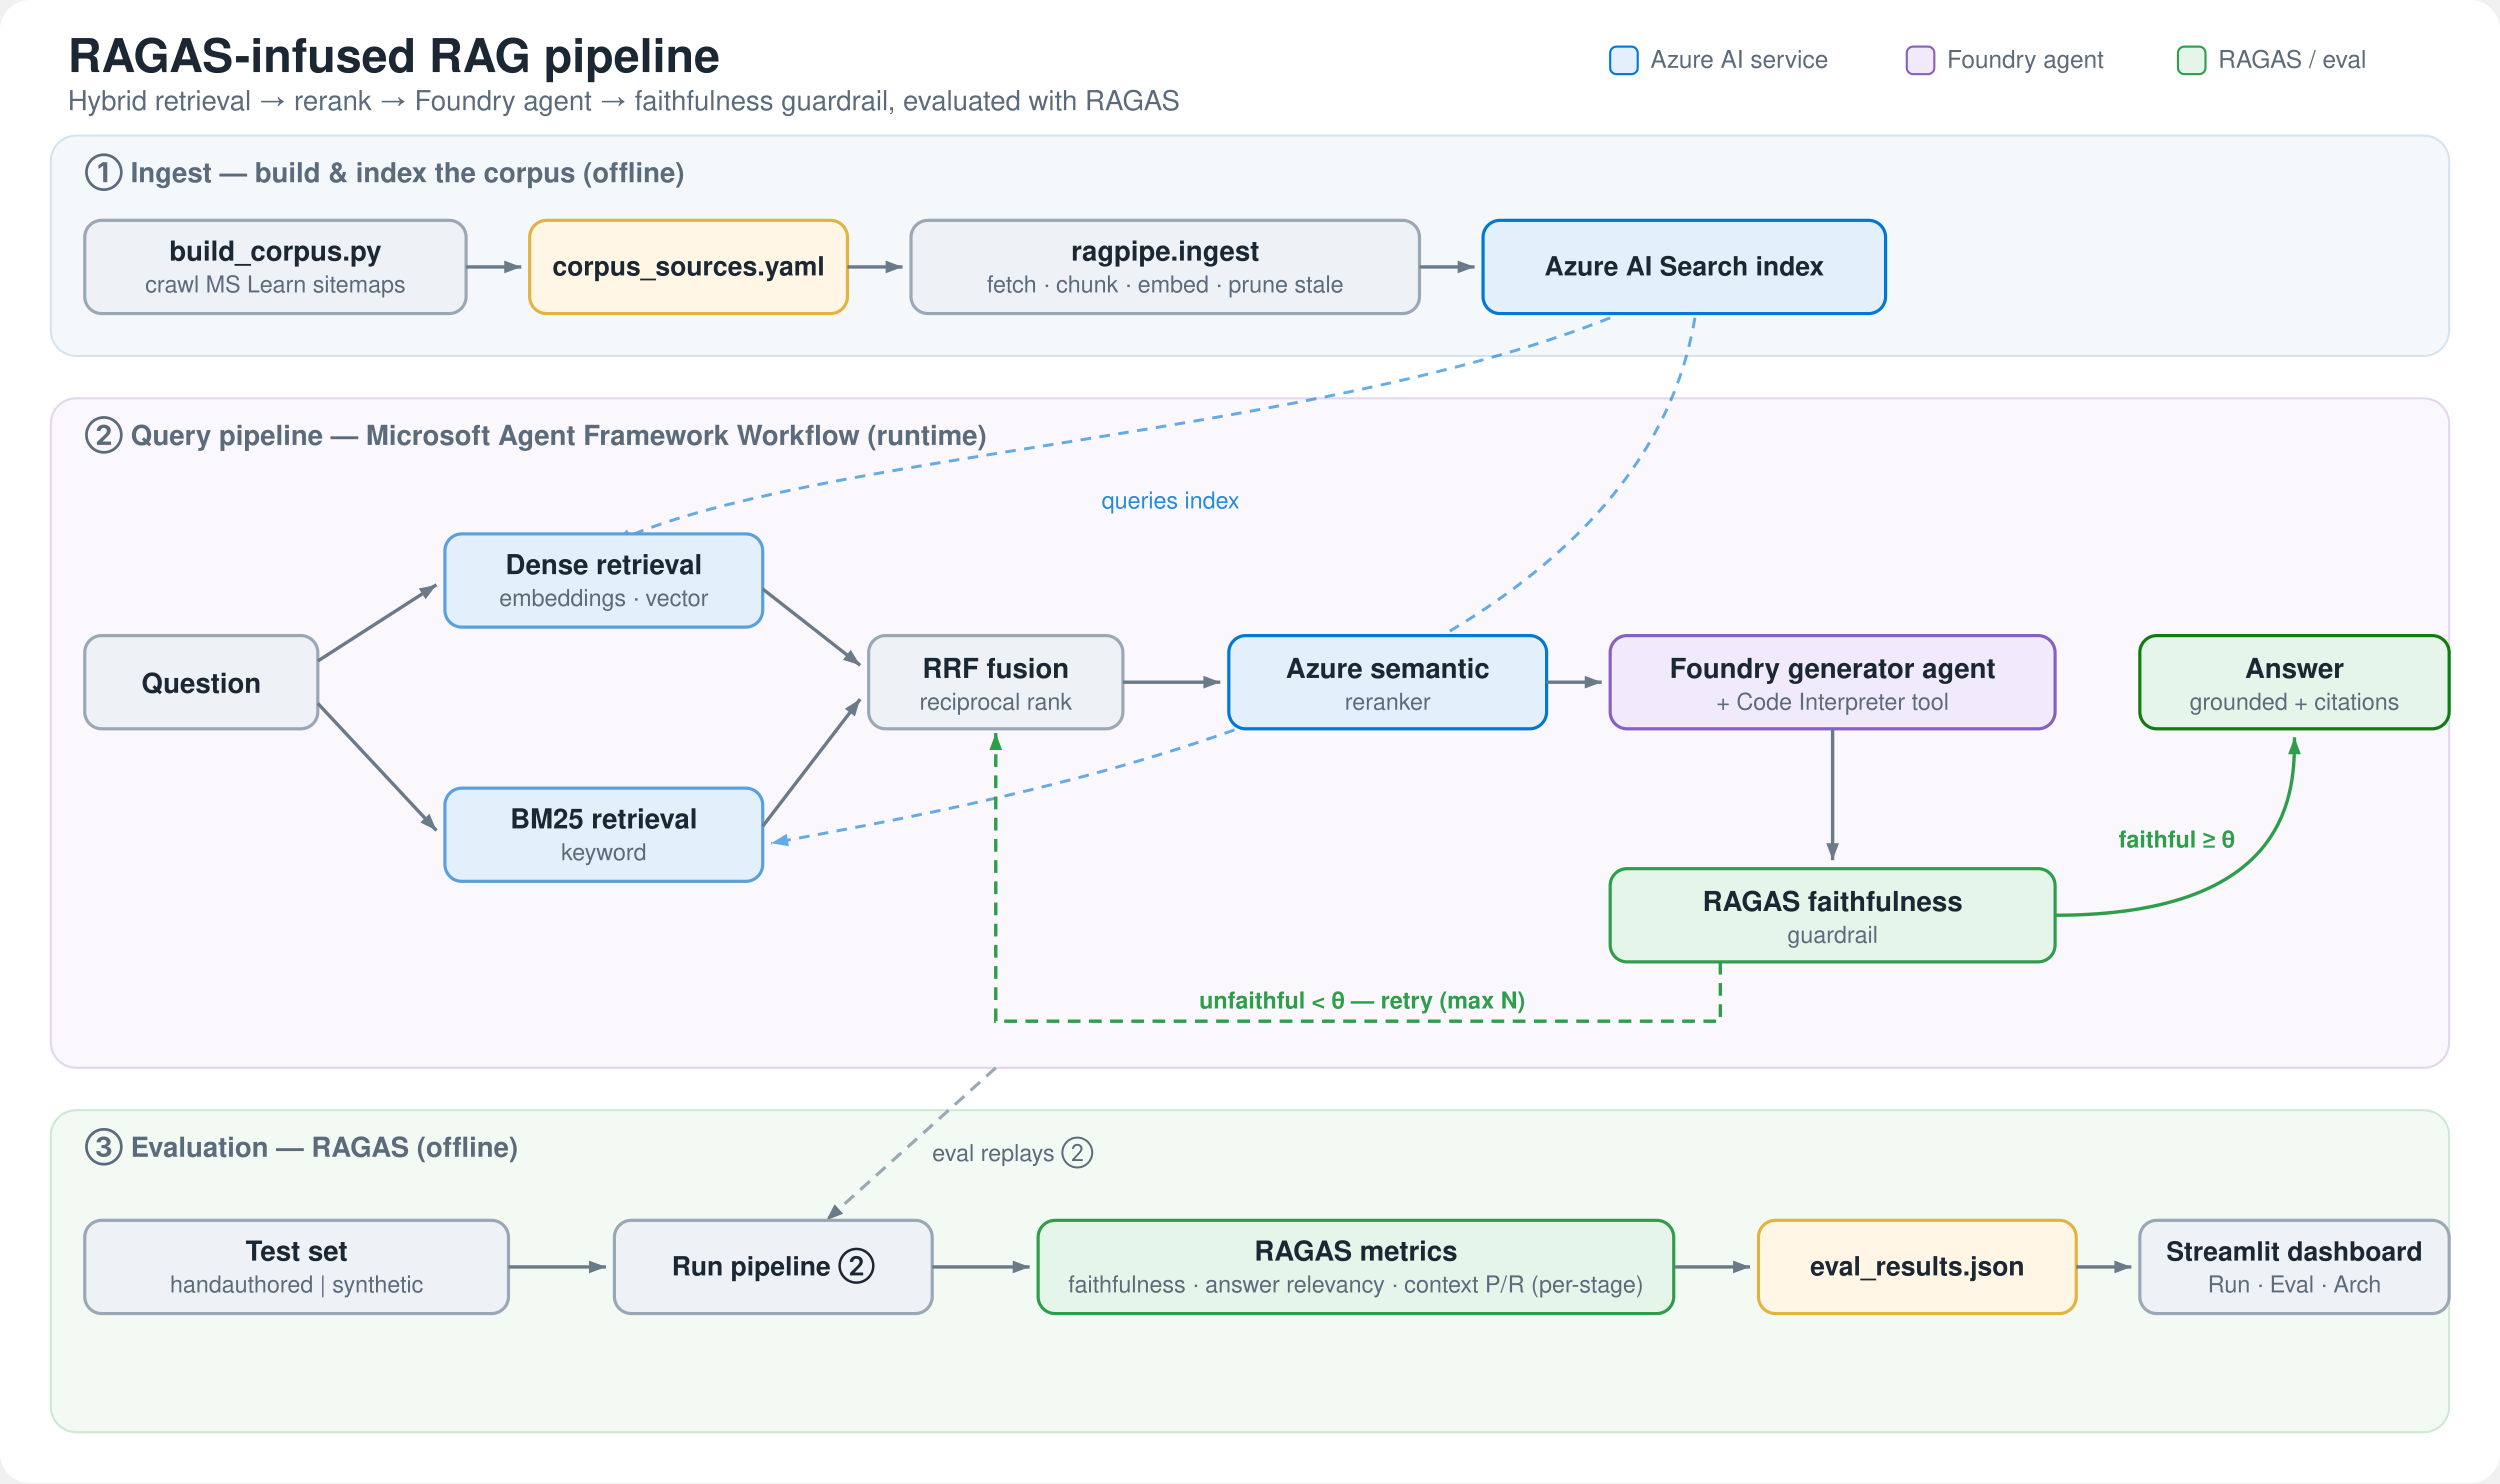
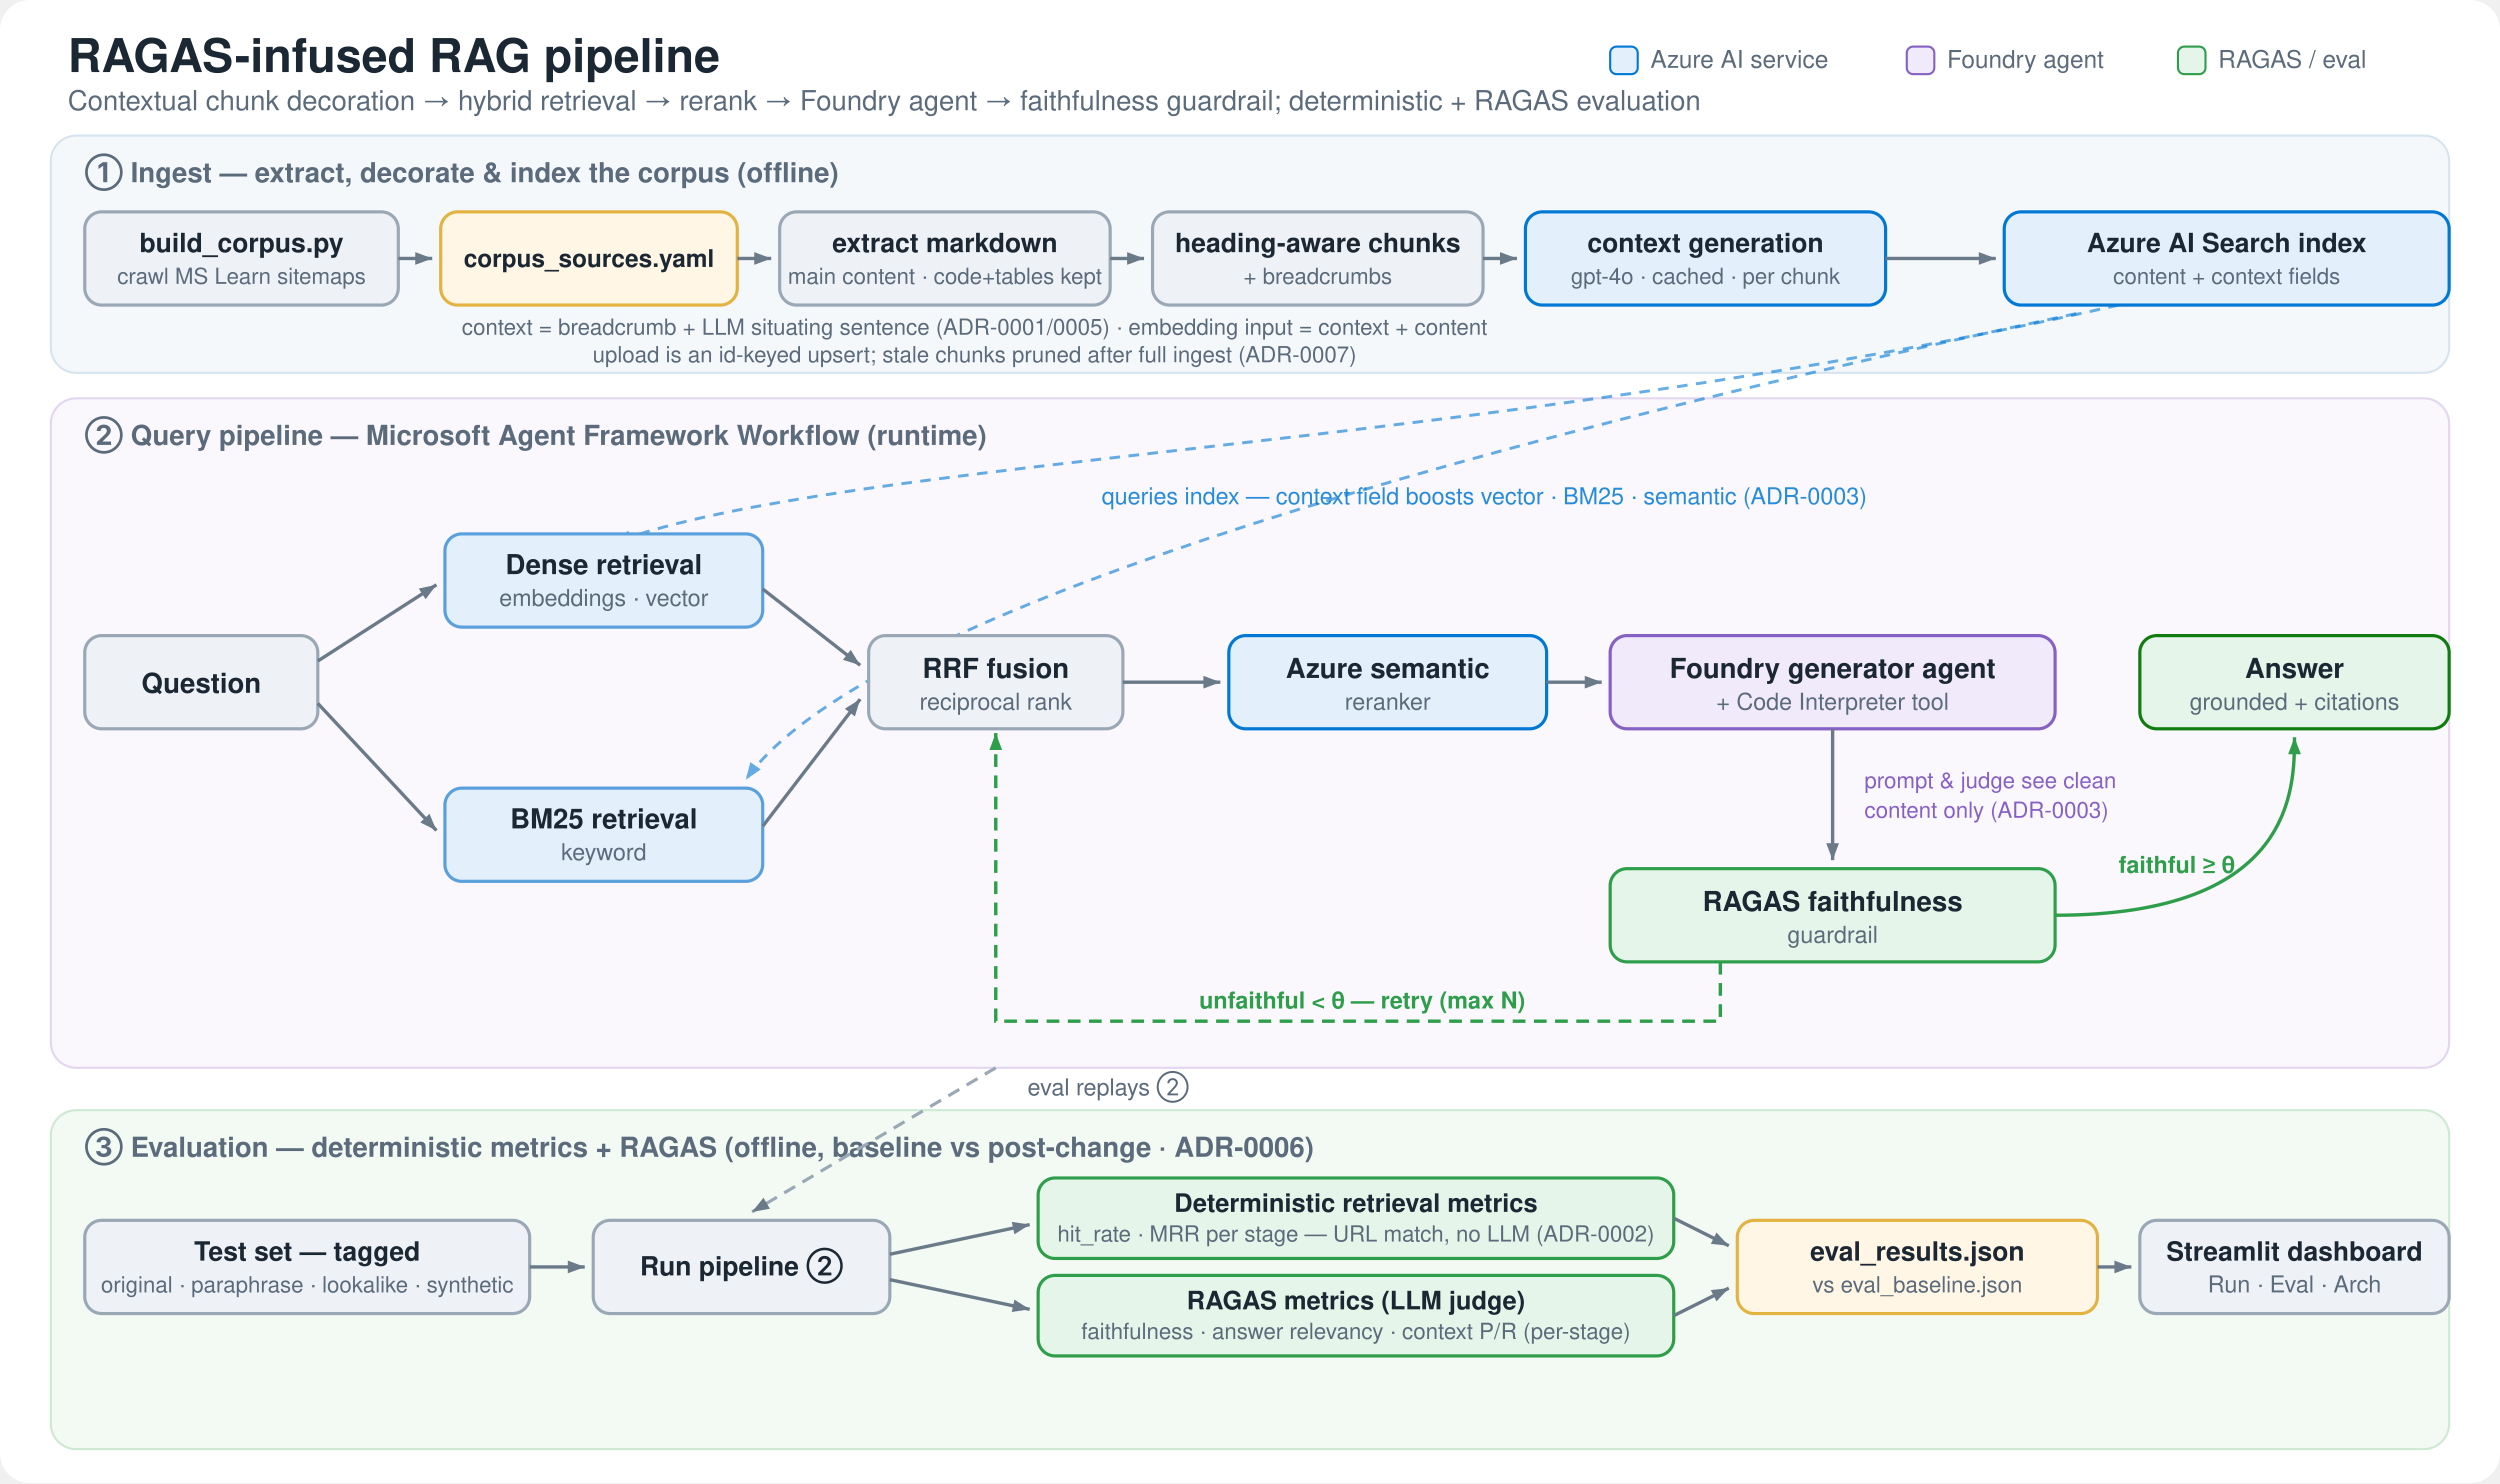
<svg xmlns="http://www.w3.org/2000/svg" viewBox="0 0 1180 700" font-family="-apple-system, Segoe UI, Helvetica, Arial, sans-serif">
  <defs>
    <marker id="arrow" markerWidth="10" markerHeight="10" refX="8" refY="3" orient="auto" markerUnits="userSpaceOnUse">
      <path d="M0,0 L8,3 L0,6 Z" fill="#6B7A88" />
    </marker>
    <marker id="arrowAz" markerWidth="10" markerHeight="10" refX="8" refY="3" orient="auto" markerUnits="userSpaceOnUse">
      <path d="M0,0 L8,3 L0,6 Z" fill="#0078D4" />
    </marker>
    <marker id="arrowTeal" markerWidth="10" markerHeight="10" refX="8" refY="3" orient="auto" markerUnits="userSpaceOnUse">
      <path d="M0,0 L8,3 L0,6 Z" fill="#2E9E4B" />
    </marker>
  </defs>
  <rect x="0" y="0" width="1180" height="700" rx="14" fill="#FFFFFF" />
  <text x="32" y="34" font-size="22" font-weight="700" fill="#1B2733">RAGAS-infused RAG pipeline</text>
-   <text x="32" y="52" font-size="13" fill="#5B6B7B">Hybrid retrieval → rerank → Foundry agent → faithfulness guardrail, evaluated with RAGAS</text>
+   <text x="32" y="52" font-size="13" fill="#5B6B7B">Contextual chunk decoration → hybrid retrieval → rerank → Foundry agent → faithfulness guardrail; deterministic + RAGAS evaluation</text>
  <g font-size="11.5" fill="#5B6B7B">
    <rect x="760" y="22" width="13" height="13" rx="3" fill="#E3F0FB" stroke="#0078D4" />
    <text x="779" y="32">Azure AI service</text>
    <rect x="900" y="22" width="13" height="13" rx="3" fill="#F0EAFA" stroke="#8661C5" />
    <text x="919" y="32">Foundry agent</text>
    <rect x="1028" y="22" width="13" height="13" rx="3" fill="#E5F5E9" stroke="#2E9E4B" />
    <text x="1047" y="32">RAGAS / eval</text>
  </g>
-   <rect x="24" y="64" width="1132" height="104" rx="12" fill="#F5F8FB" stroke="#D6E4F0" />
-   <text x="40" y="86" font-size="13" font-weight="700" fill="#5B6B7B">①  Ingest — build &amp; index the corpus (offline)</text>
+   <rect x="24" y="64" width="1132" height="112" rx="12" fill="#F5F8FB" stroke="#D6E4F0" />
+   <text x="40" y="86" font-size="13" font-weight="700" fill="#5B6B7B">①  Ingest — extract, decorate &amp; index the corpus (offline)</text>
  <g>
-     <rect x="40" y="104" width="180" height="44" rx="8" fill="#EEF2F6" stroke="#9AA8B5" stroke-width="1.5" />
-     <text x="130" y="123" text-anchor="middle" font-size="13" font-weight="600" fill="#1B2733">build_corpus.py</text>
-     <text x="130" y="138" text-anchor="middle" font-size="11" fill="#5B6B7B">crawl MS Learn sitemaps</text>
+     <rect x="40" y="100" width="148" height="44" rx="8" fill="#EEF2F6" stroke="#9AA8B5" stroke-width="1.5" />
+     <text x="114" y="119" text-anchor="middle" font-size="12.5" font-weight="600" fill="#1B2733">build_corpus.py</text>
+     <text x="114" y="134" text-anchor="middle" font-size="10.5" fill="#5B6B7B">crawl MS Learn sitemaps</text>
  </g>
  <g>
-     <rect x="250" y="104" width="150" height="44" rx="8" fill="#FFF6E6" stroke="#E3B341" stroke-width="1.5" />
-     <text x="325" y="130" text-anchor="middle" font-size="12.5" font-weight="600" fill="#1B2733">corpus_sources.yaml</text>
+     <rect x="208" y="100" width="140" height="44" rx="8" fill="#FFF6E6" stroke="#E3B341" stroke-width="1.5" />
+     <text x="278" y="126" text-anchor="middle" font-size="11.5" font-weight="600" fill="#1B2733">corpus_sources.yaml</text>
  </g>
  <g>
-     <rect x="430" y="104" width="240" height="44" rx="8" fill="#EEF2F6" stroke="#9AA8B5" stroke-width="1.5" />
-     <text x="550" y="123" text-anchor="middle" font-size="13" font-weight="600" fill="#1B2733">ragpipe.ingest</text>
-     <text x="550" y="138" text-anchor="middle" font-size="11" fill="#5B6B7B">fetch · chunk · embed · prune stale</text>
+     <rect x="368" y="100" width="156" height="44" rx="8" fill="#EEF2F6" stroke="#9AA8B5" stroke-width="1.5" />
+     <text x="446" y="119" text-anchor="middle" font-size="12.5" font-weight="600" fill="#1B2733">extract markdown</text>
+     <text x="446" y="134" text-anchor="middle" font-size="10.5" fill="#5B6B7B">main content · code+tables kept</text>
  </g>
  <g>
-     <rect x="700" y="104" width="190" height="44" rx="8" fill="#E3F0FB" stroke="#0078D4" stroke-width="1.5" />
-     <text x="795" y="130" text-anchor="middle" font-size="12.5" font-weight="600" fill="#1B2733">Azure AI Search index</text>
+     <rect x="544" y="100" width="156" height="44" rx="8" fill="#EEF2F6" stroke="#9AA8B5" stroke-width="1.5" />
+     <text x="622" y="119" text-anchor="middle" font-size="12.5" font-weight="600" fill="#1B2733">heading-aware chunks</text>
+     <text x="622" y="134" text-anchor="middle" font-size="10.5" fill="#5B6B7B">+ breadcrumbs</text>
  </g>
-   <path d="M220,126 L246,126" stroke="#6B7A88" stroke-width="1.6" fill="none" marker-end="url(#arrow)" />
-   <path d="M400,126 L426,126" stroke="#6B7A88" stroke-width="1.6" fill="none" marker-end="url(#arrow)" />
-   <path d="M670,126 L696,126" stroke="#6B7A88" stroke-width="1.6" fill="none" marker-end="url(#arrow)" />
+   <g>
+     <rect x="720" y="100" width="170" height="44" rx="8" fill="#E3F0FB" stroke="#0078D4" stroke-width="1.5" />
+     <text x="805" y="119" text-anchor="middle" font-size="12.5" font-weight="600" fill="#1B2733">context generation</text>
+     <text x="805" y="134" text-anchor="middle" font-size="10.5" fill="#5B6B7B">gpt-4o · cached · per chunk</text>
+   </g>
+   <g>
+     <rect x="946" y="100" width="210" height="44" rx="8" fill="#E3F0FB" stroke="#0078D4" stroke-width="1.5" />
+     <text x="1051" y="119" text-anchor="middle" font-size="12.5" font-weight="600" fill="#1B2733">Azure AI Search index</text>
+     <text x="1051" y="134" text-anchor="middle" font-size="10.5" fill="#5B6B7B">content + context fields</text>
+   </g>
+   <path d="M188,122 L204,122" stroke="#6B7A88" stroke-width="1.6" fill="none" marker-end="url(#arrow)" />
+   <path d="M348,122 L364,122" stroke="#6B7A88" stroke-width="1.6" fill="none" marker-end="url(#arrow)" />
+   <path d="M524,122 L540,122" stroke="#6B7A88" stroke-width="1.6" fill="none" marker-end="url(#arrow)" />
+   <path d="M700,122 L716,122" stroke="#6B7A88" stroke-width="1.6" fill="none" marker-end="url(#arrow)" />
+   <path d="M890,122 L942,122" stroke="#6B7A88" stroke-width="1.6" fill="none" marker-end="url(#arrow)" />
+   <text x="460" y="158" text-anchor="middle" font-size="10.5" fill="#5B6B7B">context = breadcrumb + LLM situating sentence (ADR-0001/0005) · embedding input = context + content</text>
+   <text x="460" y="171" text-anchor="middle" font-size="10.5" fill="#5B6B7B">upload is an id-keyed upsert; stale chunks pruned after full ingest (ADR-0007)</text>
  <rect x="24" y="188" width="1132" height="316" rx="12" fill="#FAF7FD" stroke="#E2D6F0" />
  <text x="40" y="210" font-size="13" font-weight="700" fill="#5B6B7B">②  Query pipeline — Microsoft Agent Framework Workflow (runtime)</text>
-   <path d="M760,150 C 620,206 380,214 290,256" stroke="#0078D4" stroke-width="1.4" stroke-dasharray="5 4" opacity="0.6" fill="none" marker-end="url(#arrowAz)" />
-   <path d="M800,150 C 770,330 470,378 364,398" stroke="#0078D4" stroke-width="1.4" stroke-dasharray="5 4" opacity="0.6" fill="none" marker-end="url(#arrowAz)" />
-   <text x="520" y="240" font-size="11" fill="#0078D4" opacity="0.85">queries index</text>
+   <path d="M1000,144 C 700,212 400,216 290,256" stroke="#0078D4" stroke-width="1.4" stroke-dasharray="5 4" opacity="0.6" fill="none" marker-end="url(#arrowAz)" />
+   <path d="M980,148 C 620,225 400,300 352,368" stroke="#0078D4" stroke-width="1.4" stroke-dasharray="5 4" opacity="0.6" fill="none" marker-end="url(#arrowAz)" />
+   <text x="520" y="238" font-size="11" fill="#0078D4" opacity="0.85">queries index — context field boosts vector · BM25 · semantic (ADR-0003)</text>
  <g>
    <rect x="40" y="300" width="110" height="44" rx="8" fill="#EEF2F6" stroke="#9AA8B5" stroke-width="1.5" />
    <text x="95" y="327" text-anchor="middle" font-size="13" font-weight="600" fill="#1B2733">Question</text>
  </g>
  <g>
    <rect x="210" y="252" width="150" height="44" rx="8" fill="#E3F0FB" stroke="#5AA0DC" stroke-width="1.5" />
    <text x="285" y="271" text-anchor="middle" font-size="13" font-weight="600" fill="#1B2733">Dense retrieval</text>
    <text x="285" y="286" text-anchor="middle" font-size="11" fill="#5B6B7B">embeddings · vector</text>
  </g>
  <g>
    <rect x="210" y="372" width="150" height="44" rx="8" fill="#E3F0FB" stroke="#5AA0DC" stroke-width="1.5" />
    <text x="285" y="391" text-anchor="middle" font-size="13" font-weight="600" fill="#1B2733">BM25 retrieval</text>
    <text x="285" y="406" text-anchor="middle" font-size="11" fill="#5B6B7B">keyword</text>
  </g>
  <g>
    <rect x="410" y="300" width="120" height="44" rx="8" fill="#EEF2F6" stroke="#9AA8B5" stroke-width="1.5" />
    <text x="470" y="320" text-anchor="middle" font-size="13" font-weight="600" fill="#1B2733">RRF fusion</text>
    <text x="470" y="335" text-anchor="middle" font-size="11" fill="#5B6B7B">reciprocal rank</text>
  </g>
  <g>
    <rect x="580" y="300" width="150" height="44" rx="8" fill="#E3F0FB" stroke="#0078D4" stroke-width="1.5" />
    <text x="655" y="320" text-anchor="middle" font-size="13" font-weight="600" fill="#1B2733">Azure semantic</text>
    <text x="655" y="335" text-anchor="middle" font-size="11" fill="#5B6B7B">reranker</text>
  </g>
  <g>
    <rect x="760" y="300" width="210" height="44" rx="8" fill="#F0EAFA" stroke="#8661C5" stroke-width="1.5" />
    <text x="865" y="320" text-anchor="middle" font-size="13" font-weight="600" fill="#1B2733">Foundry generator agent</text>
    <text x="865" y="335" text-anchor="middle" font-size="11" fill="#5B6B7B">+ Code Interpreter tool</text>
  </g>
  <g>
    <rect x="1010" y="300" width="146" height="44" rx="8" fill="#E5F5E9" stroke="#107C10" stroke-width="1.5" />
    <text x="1083" y="320" text-anchor="middle" font-size="13" font-weight="600" fill="#1B2733">Answer</text>
    <text x="1083" y="335" text-anchor="middle" font-size="11" fill="#5B6B7B">grounded + citations</text>
  </g>
  <g>
    <rect x="760" y="410" width="210" height="44" rx="8" fill="#E5F5E9" stroke="#2E9E4B" stroke-width="1.5" />
    <text x="865" y="430" text-anchor="middle" font-size="13" font-weight="600" fill="#1B2733">RAGAS faithfulness</text>
    <text x="865" y="445" text-anchor="middle" font-size="11" fill="#5B6B7B">guardrail</text>
  </g>
+   <text x="880" y="372" font-size="10.5" fill="#8661C5">prompt &amp; judge see clean</text>
+   <text x="880" y="386" font-size="10.5" fill="#8661C5">content only (ADR-0003)</text>
  <path d="M150,312 L206,276" stroke="#6B7A88" stroke-width="1.6" fill="none" marker-end="url(#arrow)" />
  <path d="M150,332 L206,392" stroke="#6B7A88" stroke-width="1.6" fill="none" marker-end="url(#arrow)" />
  <path d="M360,278 L406,314" stroke="#6B7A88" stroke-width="1.6" fill="none" marker-end="url(#arrow)" />
  <path d="M360,390 L406,330" stroke="#6B7A88" stroke-width="1.6" fill="none" marker-end="url(#arrow)" />
  <path d="M530,322 L576,322" stroke="#6B7A88" stroke-width="1.6" fill="none" marker-end="url(#arrow)" />
  <path d="M730,322 L756,322" stroke="#6B7A88" stroke-width="1.6" fill="none" marker-end="url(#arrow)" />
  <path d="M865,344 L865,406" stroke="#6B7A88" stroke-width="1.6" fill="none" marker-end="url(#arrow)" />
  <path d="M970,432 C 1083,432 1083,372 1083,348" stroke="#2E9E4B" stroke-width="1.6" fill="none" marker-end="url(#arrowTeal)" />
-   <text x="1000" y="400" font-size="11" font-weight="600" fill="#2E9E4B">faithful ≥ θ</text>
+   <text x="1000" y="412" font-size="11" font-weight="600" fill="#2E9E4B">faithful ≥ θ</text>
  <path d="M812,454 L812,482 L470,482 L470,346" stroke="#2E9E4B" stroke-width="1.6" stroke-dasharray="6 4" fill="none" marker-end="url(#arrowTeal)" />
  <text x="566" y="476" font-size="11" font-weight="600" fill="#2E9E4B">unfaithful &lt; θ — retry (max N)</text>
-   <rect x="24" y="524" width="1132" height="152" rx="12" fill="#F3FAF4" stroke="#CDE9D2" />
-   <text x="40" y="546" font-size="13" font-weight="700" fill="#5B6B7B">③  Evaluation — RAGAS (offline)</text>
-   <path d="M470,504 L390,576" stroke="#9AA8B5" stroke-width="1.5" stroke-dasharray="6 4" fill="none" marker-end="url(#arrow)" />
-   <text x="440" y="548" font-size="11" fill="#5B6B7B">eval replays ②</text>
+   <rect x="24" y="524" width="1132" height="160" rx="12" fill="#F3FAF4" stroke="#CDE9D2" />
+   <text x="40" y="546" font-size="13" font-weight="700" fill="#5B6B7B">③  Evaluation — deterministic metrics + RAGAS (offline, baseline vs post-change · ADR-0006)</text>
+   <path d="M470,504 L355,572" stroke="#9AA8B5" stroke-width="1.5" stroke-dasharray="6 4" fill="none" marker-end="url(#arrow)" />
+   <text x="485" y="517" font-size="11" fill="#5B6B7B">eval replays ②</text>
  <g>
-     <rect x="40" y="576" width="200" height="44" rx="8" fill="#EEF2F6" stroke="#9AA8B5" stroke-width="1.5" />
-     <text x="140" y="595" text-anchor="middle" font-size="13" font-weight="600" fill="#1B2733">Test set</text>
-     <text x="140" y="610" text-anchor="middle" font-size="11" fill="#5B6B7B">handauthored | synthetic</text>
+     <rect x="40" y="576" width="210" height="44" rx="8" fill="#EEF2F6" stroke="#9AA8B5" stroke-width="1.5" />
+     <text x="145" y="595" text-anchor="middle" font-size="12.5" font-weight="600" fill="#1B2733">Test set — tagged</text>
+     <text x="145" y="610" text-anchor="middle" font-size="10.5" fill="#5B6B7B">original · paraphrase · lookalike · synthetic</text>
  </g>
  <g>
-     <rect x="290" y="576" width="150" height="44" rx="8" fill="#EEF2F6" stroke="#9AA8B5" stroke-width="1.5" />
-     <text x="365" y="602" text-anchor="middle" font-size="12.5" font-weight="600" fill="#1B2733">Run pipeline ②</text>
+     <rect x="280" y="576" width="140" height="44" rx="8" fill="#EEF2F6" stroke="#9AA8B5" stroke-width="1.5" />
+     <text x="350" y="602" text-anchor="middle" font-size="12.5" font-weight="600" fill="#1B2733">Run pipeline ②</text>
  </g>
  <g>
-     <rect x="490" y="576" width="300" height="44" rx="8" fill="#E5F5E9" stroke="#2E9E4B" stroke-width="1.5" />
-     <text x="640" y="595" text-anchor="middle" font-size="13" font-weight="600" fill="#1B2733">RAGAS metrics</text>
-     <text x="640" y="610" text-anchor="middle" font-size="11" fill="#5B6B7B">faithfulness · answer relevancy · context P/R (per-stage)</text>
+     <rect x="490" y="556" width="300" height="38" rx="8" fill="#E5F5E9" stroke="#2E9E4B" stroke-width="1.5" />
+     <text x="640" y="572" text-anchor="middle" font-size="12" font-weight="600" fill="#1B2733">Deterministic retrieval metrics</text>
+     <text x="640" y="586" text-anchor="middle" font-size="10.5" fill="#5B6B7B">hit_rate · MRR per stage — URL match, no LLM (ADR-0002)</text>
  </g>
  <g>
-     <rect x="830" y="576" width="150" height="44" rx="8" fill="#FFF6E6" stroke="#E3B341" stroke-width="1.5" />
-     <text x="905" y="602" text-anchor="middle" font-size="12.5" font-weight="600" fill="#1B2733">eval_results.json</text>
+     <rect x="490" y="602" width="300" height="38" rx="8" fill="#E5F5E9" stroke="#2E9E4B" stroke-width="1.5" />
+     <text x="640" y="618" text-anchor="middle" font-size="12" font-weight="600" fill="#1B2733">RAGAS metrics (LLM judge)</text>
+     <text x="640" y="632" text-anchor="middle" font-size="10.5" fill="#5B6B7B">faithfulness · answer relevancy · context P/R (per-stage)</text>
+   </g>
+   <g>
+     <rect x="820" y="576" width="170" height="44" rx="8" fill="#FFF6E6" stroke="#E3B341" stroke-width="1.5" />
+     <text x="905" y="595" text-anchor="middle" font-size="12.5" font-weight="600" fill="#1B2733">eval_results.json</text>
+     <text x="905" y="610" text-anchor="middle" font-size="10.5" fill="#5B6B7B">vs eval_baseline.json</text>
  </g>
  <g>
    <rect x="1010" y="576" width="146" height="44" rx="8" fill="#EEF2F6" stroke="#9AA8B5" stroke-width="1.5" />
    <text x="1083" y="595" text-anchor="middle" font-size="12.5" font-weight="600" fill="#1B2733">Streamlit dashboard</text>
    <text x="1083" y="610" text-anchor="middle" font-size="11" fill="#5B6B7B">Run · Eval · Arch</text>
  </g>
-   <path d="M240,598 L286,598" stroke="#6B7A88" stroke-width="1.6" fill="none" marker-end="url(#arrow)" />
-   <path d="M440,598 L486,598" stroke="#6B7A88" stroke-width="1.6" fill="none" marker-end="url(#arrow)" />
-   <path d="M790,598 L826,598" stroke="#6B7A88" stroke-width="1.6" fill="none" marker-end="url(#arrow)" />
-   <path d="M980,598 L1006,598" stroke="#6B7A88" stroke-width="1.6" fill="none" marker-end="url(#arrow)" />
+   <path d="M250,598 L276,598" stroke="#6B7A88" stroke-width="1.6" fill="none" marker-end="url(#arrow)" />
+   <path d="M420,592 L486,578" stroke="#6B7A88" stroke-width="1.6" fill="none" marker-end="url(#arrow)" />
+   <path d="M420,604 L486,618" stroke="#6B7A88" stroke-width="1.6" fill="none" marker-end="url(#arrow)" />
+   <path d="M790,575 L816,588" stroke="#6B7A88" stroke-width="1.6" fill="none" marker-end="url(#arrow)" />
+   <path d="M790,621 L816,608" stroke="#6B7A88" stroke-width="1.6" fill="none" marker-end="url(#arrow)" />
+   <path d="M990,598 L1006,598" stroke="#6B7A88" stroke-width="1.6" fill="none" marker-end="url(#arrow)" />
</svg>
